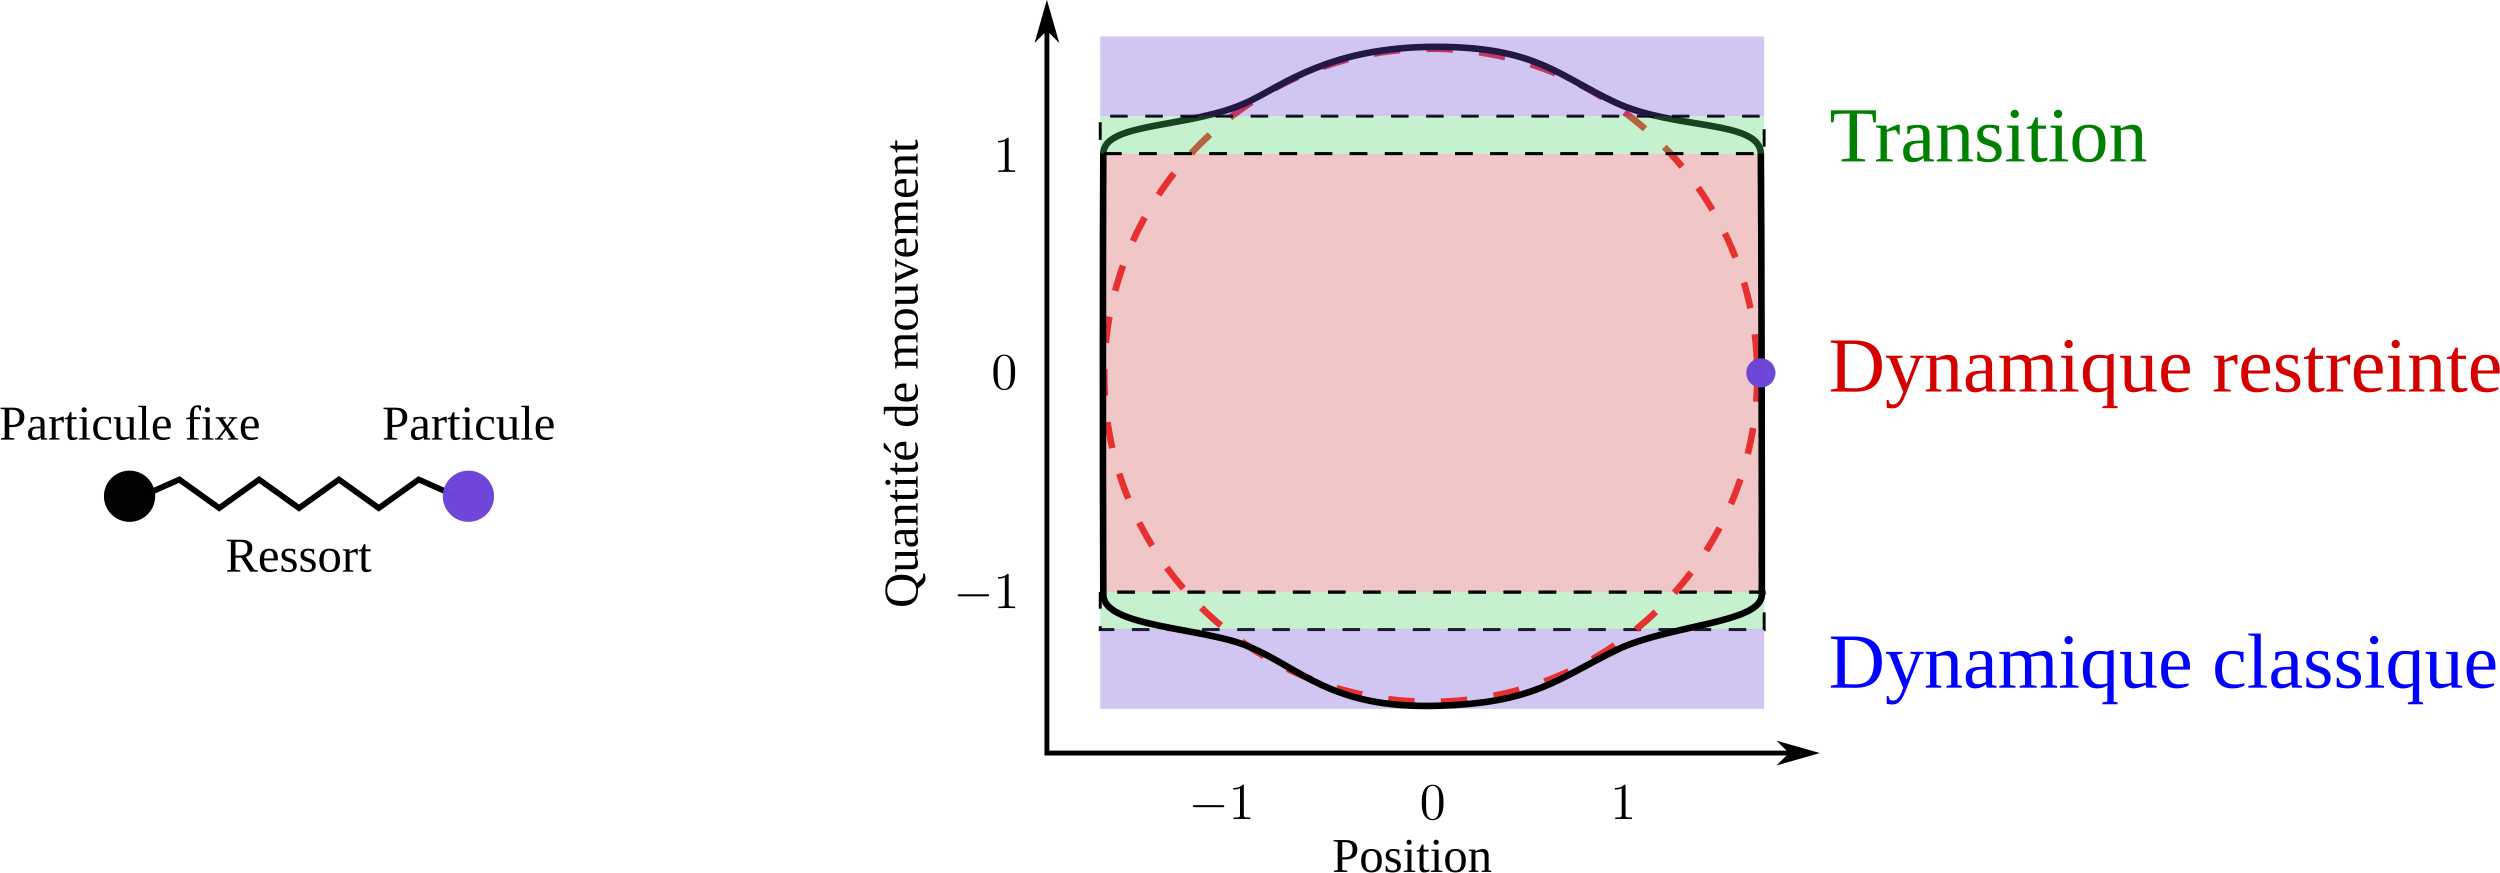
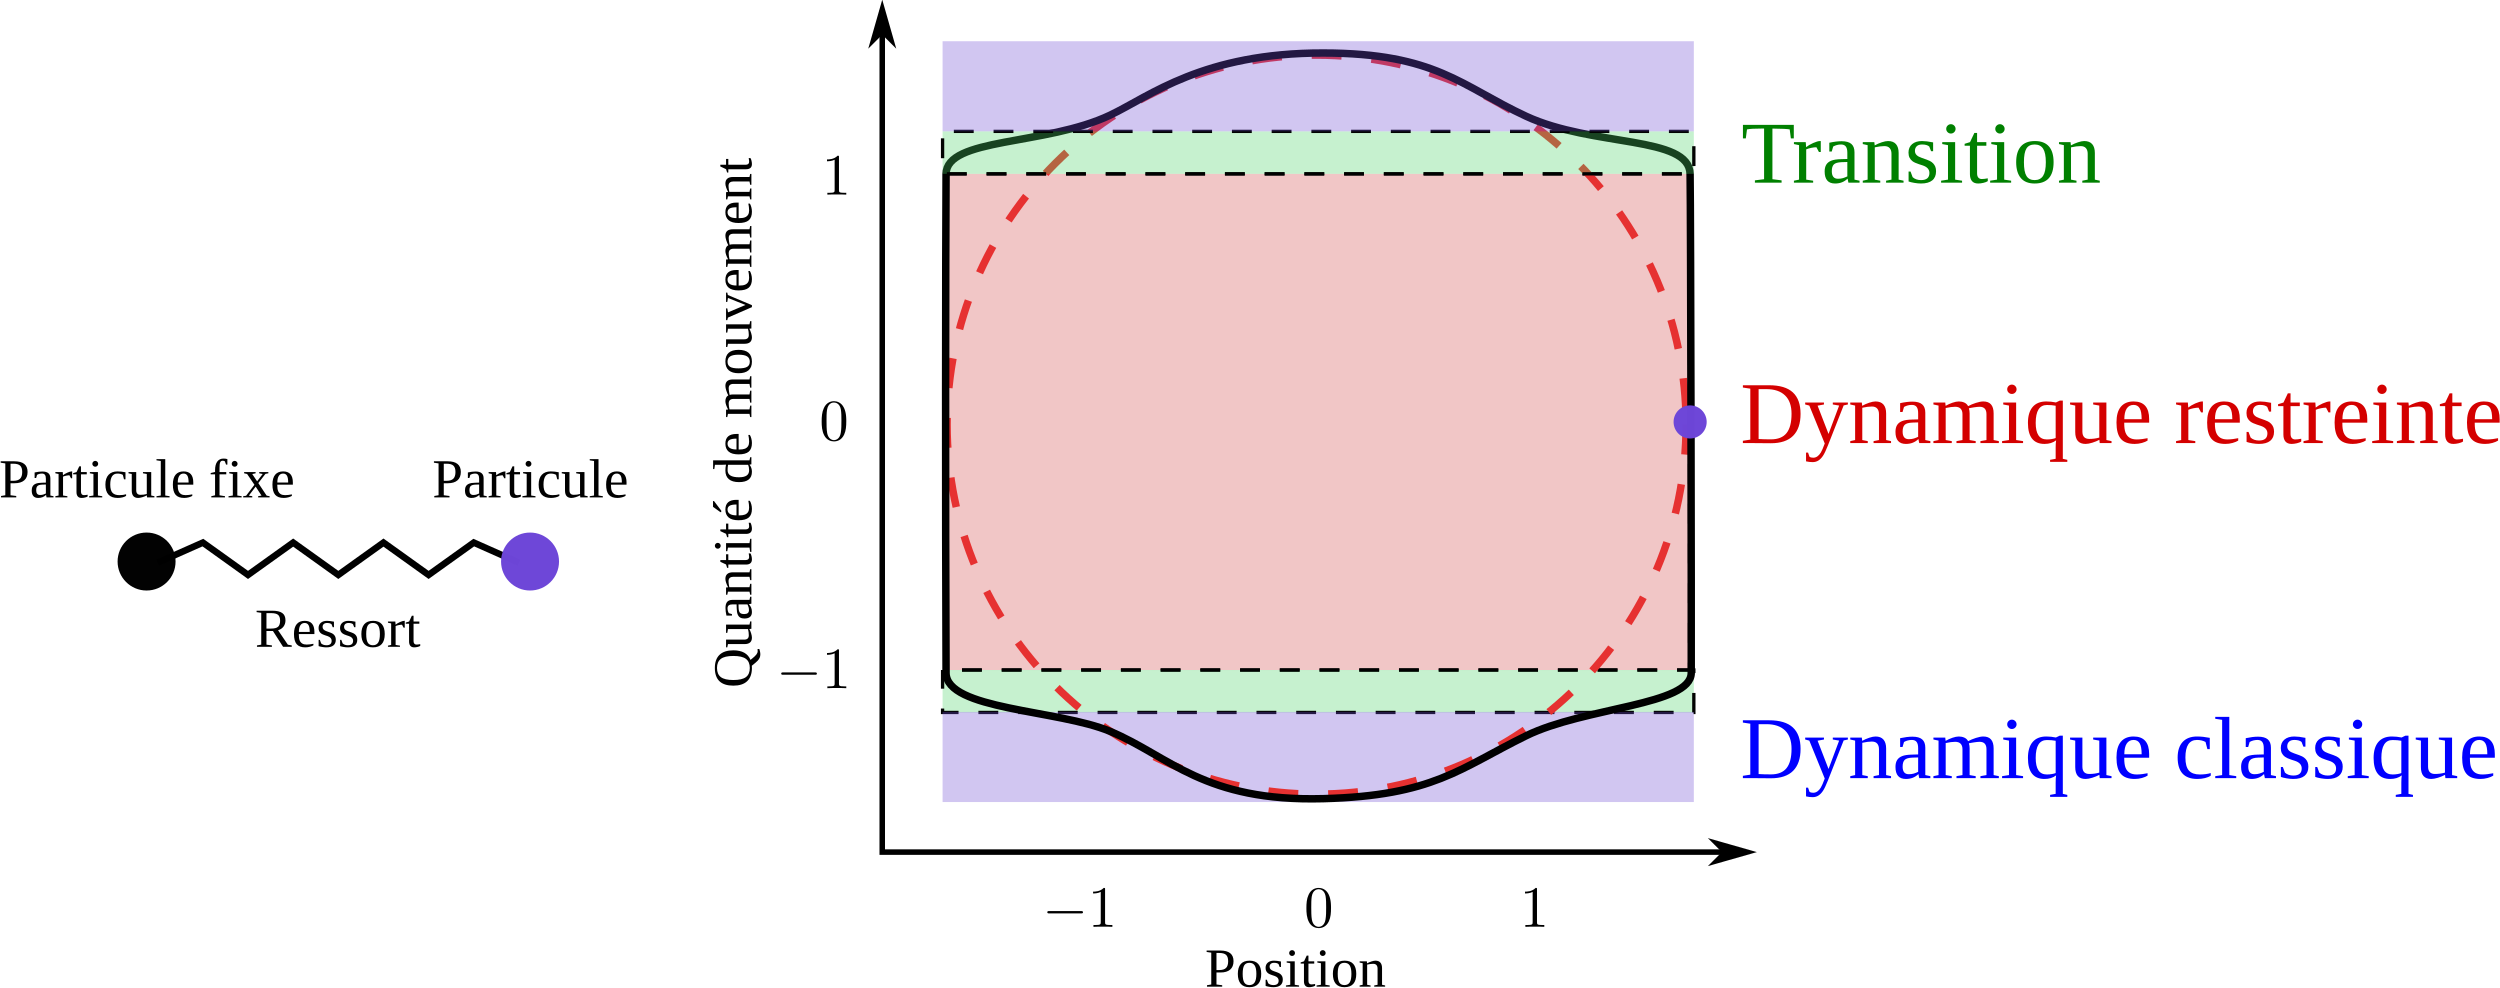
- <svg xmlns="http://www.w3.org/2000/svg" width="723.468mm" height="252.528mm" viewBox="0 0 2563.469 894.786" id="svg2" version="1.1">
+ <svg xmlns="http://www.w3.org/2000/svg" width="639.366mm" height="252.528mm" viewBox="0 0 2265.469 894.786" id="svg2" version="1.1">
  <defs id="defs4">
    <marker orient="auto" refY="0" refX="0" id="Arrow1Mstart" style="overflow:visible">
      <path id="path8773" d="M 0,0 5,-5 -12.5,0 5,5 0,0 Z" style="fill:#000000;fill-opacity:1;fill-rule:evenodd;stroke:#000000;stroke-width:1pt;stroke-opacity:1" transform="matrix(0.4,0,0,0.4,4,0)" />
    </marker>
    <marker orient="auto" refY="0" refX="0" id="Arrow1Mend" style="overflow:visible">
      <path id="path8776" d="M 0,0 5,-5 -12.5,0 5,5 0,0 Z" style="fill:#000000;fill-opacity:1;fill-rule:evenodd;stroke:#000000;stroke-width:1pt;stroke-opacity:1" transform="matrix(-0.4,0,0,-0.4,-4,0)" />
    </marker>
    <marker orient="auto" refY="0" refX="0" id="marker9046" style="overflow:visible">
      <path id="path9048" d="M 0,0 5,-5 -12.5,0 5,5 0,0 Z" style="fill:#000000;fill-opacity:1;fill-rule:evenodd;stroke:#000000;stroke-width:1pt;stroke-opacity:1" transform="matrix(-0.8,0,0,-0.8,-10,0)" />
    </marker>
    <marker orient="auto" refY="0" refX="0" id="Arrow1Lend" style="overflow:visible">
      <path id="path8770" d="M 0,0 5,-5 -12.5,0 5,5 0,0 Z" style="fill-rule:evenodd;stroke:#000000;stroke-width:1pt" transform="matrix(-0.8,0,0,-0.8,-10,0)" />
    </marker>
    <marker orient="auto" refY="0" refX="0" id="Arrow1Mstart-1" style="overflow:visible">
      <path id="path8773-0" d="M 0,0 5,-5 -12.5,0 5,5 0,0 Z" style="fill:#000000;fill-opacity:1;fill-rule:evenodd;stroke:#000000;stroke-width:1pt;stroke-opacity:1" transform="matrix(0.4,0,0,0.4,4,0)" />
    </marker>
    <marker orient="auto" refY="0" refX="0" id="Arrow1Mend-6" style="overflow:visible">
      <path id="path8776-3" d="M 0,0 5,-5 -12.5,0 5,5 0,0 Z" style="fill:#000000;fill-opacity:1;fill-rule:evenodd;stroke:#000000;stroke-width:1pt;stroke-opacity:1" transform="matrix(-0.4,0,0,-0.4,-4,0)" />
    </marker>
  </defs>
-   <g id="layer1" transform="translate(1015.698,-89.94488)">
-     <g id="g12349">
-       <g id="g12360">
-         <circle style="opacity:0.99;fill:#000000;fill-opacity:1;stroke:none;stroke-width:2;stroke-linecap:butt;stroke-linejoin:miter;stroke-miterlimit:4;stroke-dasharray:none;stroke-dashoffset:0;stroke-opacity:1" id="path8304-2" cx="-882.873" cy="598.804" r="26.264" />
-         <path style="fill:none;fill-rule:evenodd;stroke:#000000;stroke-width:6;stroke-linecap:butt;stroke-linejoin:miter;stroke-miterlimit:4;stroke-dasharray:none;stroke-opacity:1" d="m -872.772,599.814 40.911,-18.183 40.911,29.294 40.911,-29.294 40.911,29.294 40.911,-29.294 40.911,29.294 40.911,-29.294 40.911,18.183" id="path8327" />
-         <circle style="opacity:0.99;fill:#6d46d8;fill-opacity:1;stroke:none;stroke-width:2;stroke-linecap:butt;stroke-linejoin:miter;stroke-miterlimit:4;stroke-dasharray:none;stroke-dashoffset:0;stroke-opacity:1" id="path8304-7" cx="-535.381" cy="598.804" r="26.264" />
-         <text xml:space="preserve" style="font-style:normal;font-weight:normal;font-size:40px;line-height:125%;font-family:Sans;letter-spacing:0px;word-spacing:0px;fill:#000000;fill-opacity:1;stroke:none;stroke-width:1px;stroke-linecap:butt;stroke-linejoin:miter;stroke-opacity:1" x="-1016.528" y="540.696" id="text8329">
-           <tspan id="tspan8331" x="-1016.528" y="540.696" style="font-style:normal;font-variant:normal;font-weight:normal;font-stretch:normal;font-size:50px;font-family:'Times New Roman';-inkscape-font-specification:'Times New Roman, '">Particule fixe</tspan>
-         </text>
-         <text xml:space="preserve" style="font-style:normal;font-weight:normal;font-size:40px;line-height:125%;font-family:Sans;letter-spacing:0px;word-spacing:0px;fill:#000000;fill-opacity:1;stroke:none;stroke-width:1px;stroke-linecap:butt;stroke-linejoin:miter;stroke-opacity:1" x="-623.918" y="540.696" id="text8329-0">
-           <tspan id="tspan8331-9" x="-623.918" y="540.696" style="font-style:normal;font-variant:normal;font-weight:normal;font-stretch:normal;font-size:50px;font-family:'Times New Roman';-inkscape-font-specification:'Times New Roman, '">Particule</tspan>
-         </text>
-         <text xml:space="preserve" style="font-style:normal;font-weight:normal;font-size:40px;line-height:125%;font-family:Sans;letter-spacing:0px;word-spacing:0px;fill:#000000;fill-opacity:1;stroke:none;stroke-width:1px;stroke-linecap:butt;stroke-linejoin:miter;stroke-opacity:1" x="-784.603" y="676.097" id="text8329-0-3">
-           <tspan id="tspan8331-9-6" x="-784.603" y="676.097" style="font-style:normal;font-variant:normal;font-weight:normal;font-stretch:normal;font-size:50px;font-family:'Times New Roman';-inkscape-font-specification:'Times New Roman, '">Ressort</tspan>
-         </text>
-       </g>
-     </g>
-     <g id="g12306">
-       <rect y="247.459" x="116.345" height="449.691" width="673.003" id="rect8640" style="opacity:0.99;fill:#d34b4b;fill-opacity:0.322;stroke:#000000;stroke-width:3;stroke-linecap:butt;stroke-linejoin:miter;stroke-miterlimit:4;stroke-dasharray:18, 18;stroke-dashoffset:0;stroke-opacity:1" />
-       <rect y="697.087" x="112.456" height="38.474" width="680.782" id="rect8640-8-4" style="opacity:0.99;fill:#4bd368;fill-opacity:0.322;stroke:#000000;stroke-width:3;stroke-linecap:butt;stroke-linejoin:miter;stroke-miterlimit:4;stroke-dasharray:18, 18;stroke-dashoffset:18.42;stroke-opacity:1" />
-       <rect y="735.083" x="112.456" height="81.659" width="680.782" id="rect8640-8-5-0" style="opacity:0.99;fill:#6f4bd3;fill-opacity:0.322;stroke:none;stroke-width:3;stroke-linecap:butt;stroke-linejoin:miter;stroke-miterlimit:4;stroke-dasharray:18, 18;stroke-dashoffset:7.8;stroke-opacity:1" />
-       <circle r="334.867" style="opacity:0.99;fill:none;fill-opacity:1;stroke:#e62f2f;stroke-width:6.783;stroke-linecap:butt;stroke-linejoin:miter;stroke-miterlimit:4;stroke-dasharray:27.134, 27.134;stroke-dashoffset:0;stroke-opacity:1" id="path8079" cx="451.373" cy="474.74" />
-       <g transform="translate(0,62)" id="g10230">
-         <g transform="translate(141.8889,510.3442)" id="g8091">
-           <g style="font-style:normal;font-variant:normal;font-weight:normal;font-stretch:normal;letter-spacing:normal;word-spacing:normal;text-anchor:start;fill:none;fill-opacity:1;fill-rule:evenodd;stroke:#000000;stroke-linecap:butt;stroke-linejoin:miter;stroke-miterlimit:10.433;stroke-dasharray:none;stroke-dashoffset:0;stroke-opacity:1" word-spacing="normal" letter-spacing="normal" font-size-adjust="none" font-stretch="normal" font-weight="normal" font-variant="normal" font-style="normal" stroke-miterlimit="10.433" xml:space="preserve" transform="matrix(1.062992,0,0,-1.062992,-186.0236,789.2717)" id="content">
-             <path style="fill:#000000;stroke-width:0" id="path8094" d="m 478.44,422.14 0,0.74 -0.01,0.75 -0.02,0.75 -0.04,0.74 -0.04,0.75 -0.06,0.74 -0.08,0.74 -0.09,0.73 -0.12,0.73 -0.14,0.73 -0.16,0.72 -0.19,0.72 -0.21,0.72 -0.25,0.7 -0.28,0.7 -0.15,0.35 -0.16,0.34 c -2.28,4.8 -6.37,5.6 -8.47,5.6 -2.98,0 -6.62,-1.3 -8.67,-5.94 -1.59,-3.44 -1.84,-7.33 -1.84,-11.31 0,-3.74 0.2,-8.22 2.25,-12 2.14,-4.03 5.78,-5.03 8.22,-5.03 l 0,1.09 c -1.94,0 -4.89,1.25 -5.79,6.03 -0.54,2.98 -0.54,7.56 -0.54,10.52 0,3.18 0,6.46 0.4,9.15 0.94,5.94 4.68,6.38 5.93,6.38 1.64,0 4.93,-0.89 5.87,-5.83 0.5,-2.78 0.5,-6.58 0.5,-9.7 0,-3.75 0,-7.13 -0.55,-10.32 -0.75,-4.73 -3.59,-6.23 -5.82,-6.23 l 0,0 0,-1.09 c 2.68,0 6.46,1.04 8.67,5.78 1.59,3.43 1.84,7.31 1.84,11.25 z" />
-           </g>
-         </g>
-         <g transform="translate(337.3458,510.3442)" id="g8116">
-           <g style="font-style:normal;font-variant:normal;font-weight:normal;font-stretch:normal;letter-spacing:normal;word-spacing:normal;text-anchor:start;fill:none;fill-opacity:1;fill-rule:evenodd;stroke:#000000;stroke-linecap:butt;stroke-linejoin:miter;stroke-miterlimit:10.433;stroke-dasharray:none;stroke-dashoffset:0;stroke-opacity:1" id="g8118" transform="matrix(1.062992,0,0,-1.062992,-186.0236,789.2717)" xml:space="preserve" stroke-miterlimit="10.433" font-style="normal" font-variant="normal" font-weight="normal" font-stretch="normal" font-size-adjust="none" letter-spacing="normal" word-spacing="normal">
-             <path style="fill:#000000;stroke-width:0" d="m 470.16,438.09 0,0.05 0,0.06 0,0.05 0,0.05 0,0.05 0,0.05 0,0.04 0,0.05 0,0.04 0,0.04 -0.01,0.04 0,0.04 0,0.04 0,0.03 0,0.04 -0.01,0.03 -0.01,0.07 0,0.06 -0.02,0.05 -0.01,0.05 -0.02,0.05 -0.02,0.04 -0.02,0.04 -0.02,0.03 -0.03,0.03 -0.03,0.03 -0.04,0.03 -0.04,0.02 -0.04,0.02 -0.03,0.01 -0.02,0.01 -0.03,0 -0.02,0.01 -0.03,0.01 -0.03,0 -0.03,0.01 -0.03,0 -0.04,0.01 -0.03,0 -0.04,0 -0.03,0.01 -0.04,0 -0.04,0 -0.05,0 -0.04,0 -0.04,0 -0.05,0.01 -0.05,0 -0.05,0 -0.05,0 -0.05,0 c -3.09,-3.19 -7.47,-3.19 -9.06,-3.19 l 0,-1.55 c 1,0 3.93,0 6.51,1.3 l 0,-25.81 c 0,-1.8 -0.14,-2.39 -4.62,-2.39 l -1.6,0 0,-1.55 c 1.75,0.16 6.08,0.16 8.07,0.16 2,0 6.32,0 8.07,-0.16 l 0,1.55 -1.59,0 c -4.48,0 -4.64,0.54 -4.64,2.39 z" id="path8120" />
-           </g>
-         </g>
-         <g transform="translate(-95.24788,510.3442)" id="g8148-3">
-           <g style="font-style:normal;font-variant:normal;font-weight:normal;font-stretch:normal;letter-spacing:normal;word-spacing:normal;text-anchor:start;fill:none;fill-opacity:1;fill-rule:evenodd;stroke:#000000;stroke-linecap:butt;stroke-linejoin:miter;stroke-miterlimit:10.433;stroke-dasharray:none;stroke-dashoffset:0;stroke-opacity:1" word-spacing="normal" letter-spacing="normal" font-size-adjust="none" font-stretch="normal" font-weight="normal" font-variant="normal" font-style="normal" stroke-miterlimit="10.433" xml:space="preserve" transform="matrix(1.062992,0,0,-1.062992,-186.0236,789.2717)" id="g8150-6">
-             <path style="fill:#000000;stroke-width:0" id="path8152-7" d="m 488.35,417.65 0.16,0 0.16,0 0.15,0.01 0.08,0 0.08,0.01 0.07,0 0.08,0.01 0.07,0.01 0.07,0.01 0.07,0.02 0.07,0.02 0.07,0.02 0.06,0.02 0.06,0.02 0.06,0.03 0.05,0.03 0.06,0.04 0.05,0.03 0.04,0.05 0.04,0.04 0.04,0.05 0.02,0.03 0.02,0.03 0.01,0.03 0.02,0.03 0.01,0.03 0.02,0.03 0.01,0.04 0.01,0.03 0.01,0.04 0,0.04 0.01,0.04 0.01,0.04 0,0.04 0.01,0.04 0,0.05 0,0.04 c 0,1 -0.91,1 -1.75,1 l -26.96,0 c -0.84,0 -1.73,0 -1.73,-1 0,-1 0.89,-1 1.73,-1 z" />
-             <path style="fill:#000000;stroke-width:0" id="path8154-5" d="m 508.92,438.09 0,0.05 0,0.06 0,0.05 0,0.05 0,0.05 0,0.05 0,0.04 0,0.05 -0.01,0.04 0,0.04 0,0.04 0,0.04 0,0.04 0,0.03 -0.01,0.04 0,0.03 -0.01,0.07 -0.01,0.06 -0.01,0.05 -0.01,0.05 -0.02,0.05 -0.02,0.04 -0.02,0.04 -0.02,0.03 -0.03,0.03 -0.04,0.03 -0.03,0.03 -0.04,0.02 -0.04,0.02 -0.03,0.01 -0.02,0.01 -0.03,0 -0.03,0.01 -0.02,0.01 -0.03,0 -0.03,0.01 -0.04,0 -0.03,0.01 -0.03,0 -0.04,0 -0.04,0.01 -0.04,0 -0.04,0 -0.04,0 -0.04,0 -0.05,0 -0.04,0.01 -0.05,0 -0.05,0 -0.05,0 -0.05,0 c -3.1,-3.19 -7.47,-3.19 -9.07,-3.19 l 0,-1.55 c 1,0 3.94,0 6.52,1.3 l 0,-25.81 c 0,-1.8 -0.14,-2.39 -4.62,-2.39 l -1.6,0 0,-1.55 c 1.75,0.16 6.08,0.16 8.06,0.16 2,0 6.33,0 8.08,-0.16 l 0,1.55 -1.59,0 c -4.49,0 -4.64,0.54 -4.64,2.39 z" />
-           </g>
+   <g id="layer1" transform="translate(741.6981,-89.94488)">
+     <g id="g12909">
+       <g transform="translate(273.9999,0)" id="g12349">
+         <g id="g12360">
+           <circle r="26.264" cy="598.804" cx="-882.873" id="path8304-2" style="opacity:0.99;fill:#000000;fill-opacity:1;stroke:none;stroke-width:2;stroke-linecap:butt;stroke-linejoin:miter;stroke-miterlimit:4;stroke-dasharray:none;stroke-dashoffset:0;stroke-opacity:1" />
+           <path id="path8327" d="m -872.772,599.814 40.911,-18.183 40.911,29.294 40.911,-29.294 40.911,29.294 40.911,-29.294 40.911,29.294 40.911,-29.294 40.911,18.183" style="fill:none;fill-rule:evenodd;stroke:#000000;stroke-width:6;stroke-linecap:butt;stroke-linejoin:miter;stroke-miterlimit:4;stroke-dasharray:none;stroke-opacity:1" />
+           <circle r="26.264" cy="598.804" cx="-535.381" id="path8304-7" style="opacity:0.99;fill:#6d46d8;fill-opacity:1;stroke:none;stroke-width:2;stroke-linecap:butt;stroke-linejoin:miter;stroke-miterlimit:4;stroke-dasharray:none;stroke-dashoffset:0;stroke-opacity:1" />
+           <text id="text8329" y="540.696" x="-1016.528" style="font-style:normal;font-weight:normal;font-size:40px;line-height:125%;font-family:Sans;letter-spacing:0px;word-spacing:0px;fill:#000000;fill-opacity:1;stroke:none;stroke-width:1px;stroke-linecap:butt;stroke-linejoin:miter;stroke-opacity:1" xml:space="preserve">
+             <tspan style="font-style:normal;font-variant:normal;font-weight:normal;font-stretch:normal;font-size:50px;font-family:'Times New Roman';-inkscape-font-specification:'Times New Roman, '" y="540.696" x="-1016.528" id="tspan8331">Particule fixe</tspan>
+           </text>
+           <text id="text8329-0" y="540.696" x="-623.918" style="font-style:normal;font-weight:normal;font-size:40px;line-height:125%;font-family:Sans;letter-spacing:0px;word-spacing:0px;fill:#000000;fill-opacity:1;stroke:none;stroke-width:1px;stroke-linecap:butt;stroke-linejoin:miter;stroke-opacity:1" xml:space="preserve">
+             <tspan style="font-style:normal;font-variant:normal;font-weight:normal;font-stretch:normal;font-size:50px;font-family:'Times New Roman';-inkscape-font-specification:'Times New Roman, '" y="540.696" x="-623.918" id="tspan8331-9">Particule</tspan>
+           </text>
+           <text id="text8329-0-3" y="676.097" x="-784.603" style="font-style:normal;font-weight:normal;font-size:40px;line-height:125%;font-family:Sans;letter-spacing:0px;word-spacing:0px;fill:#000000;fill-opacity:1;stroke:none;stroke-width:1px;stroke-linecap:butt;stroke-linejoin:miter;stroke-opacity:1" xml:space="preserve">
+             <tspan style="font-style:normal;font-variant:normal;font-weight:normal;font-stretch:normal;font-size:50px;font-family:'Times New Roman';-inkscape-font-specification:'Times New Roman, '" y="676.097" x="-784.603" id="tspan8331-9-6">Ressort</tspan>
+           </text>
        </g>
      </g>
-       <g transform="translate(-46,-2.844768)" id="g10242">
-         <g transform="translate(-290.3881,358.9353)" id="g8148">
-           <g style="font-style:normal;font-variant:normal;font-weight:normal;font-stretch:normal;letter-spacing:normal;word-spacing:normal;text-anchor:start;fill:none;fill-opacity:1;fill-rule:evenodd;stroke:#000000;stroke-linecap:butt;stroke-linejoin:miter;stroke-miterlimit:10.433;stroke-dasharray:none;stroke-dashoffset:0;stroke-opacity:1" word-spacing="normal" letter-spacing="normal" font-size-adjust="none" font-stretch="normal" font-weight="normal" font-variant="normal" font-style="normal" stroke-miterlimit="10.433" xml:space="preserve" transform="matrix(1.062992,0,0,-1.062992,-186.0236,789.2717)" id="g8150">
-             <path style="fill:#000000;stroke-width:0" id="path8152" d="m 488.35,417.65 0.16,0 0.16,0 0.15,0.01 0.08,0 0.08,0.01 0.07,0 0.08,0.01 0.07,0.01 0.07,0.01 0.07,0.02 0.07,0.02 0.07,0.02 0.06,0.02 0.06,0.02 0.06,0.03 0.05,0.03 0.06,0.04 0.05,0.03 0.04,0.05 0.04,0.04 0.04,0.05 0.02,0.03 0.02,0.03 0.01,0.03 0.02,0.03 0.01,0.03 0.02,0.03 0.01,0.04 0.01,0.03 0.01,0.04 0,0.04 0.01,0.04 0.01,0.04 0,0.04 0.01,0.04 0,0.05 0,0.04 c 0,1 -0.91,1 -1.75,1 l -26.96,0 c -0.84,0 -1.73,0 -1.73,-1 0,-1 0.89,-1 1.73,-1 z" />
-             <path style="fill:#000000;stroke-width:0" id="path8154" d="m 508.92,438.09 0,0.05 0,0.06 0,0.05 0,0.05 0,0.05 0,0.05 0,0.04 0,0.05 -0.01,0.04 0,0.04 0,0.04 0,0.04 0,0.04 0,0.03 -0.01,0.04 0,0.03 -0.01,0.07 -0.01,0.06 -0.01,0.05 -0.01,0.05 -0.02,0.05 -0.02,0.04 -0.02,0.04 -0.02,0.03 -0.03,0.03 -0.04,0.03 -0.03,0.03 -0.04,0.02 -0.04,0.02 -0.03,0.01 -0.02,0.01 -0.03,0 -0.03,0.01 -0.02,0.01 -0.03,0 -0.03,0.01 -0.04,0 -0.03,0.01 -0.03,0 -0.04,0 -0.04,0.01 -0.04,0 -0.04,0 -0.04,0 -0.04,0 -0.05,0 -0.04,0.01 -0.05,0 -0.05,0 -0.05,0 -0.05,0 c -3.1,-3.19 -7.47,-3.19 -9.07,-3.19 l 0,-1.55 c 1,0 3.94,0 6.52,1.3 l 0,-25.81 c 0,-1.8 -0.14,-2.39 -4.62,-2.39 l -1.6,0 0,-1.55 c 1.75,0.16 6.08,0.16 8.06,0.16 2,0 6.33,0 8.08,-0.16 l 0,1.55 -1.59,0 c -4.49,0 -4.64,0.54 -4.64,2.39 z" />
+       <g id="g12865">
+         <text xml:space="preserve" style="font-style:normal;font-weight:normal;font-size:40px;line-height:125%;font-family:Sans;letter-spacing:0px;word-spacing:0px;fill:#0000ff;fill-opacity:1;stroke:none;stroke-width:1px;stroke-linecap:butt;stroke-linejoin:miter;stroke-opacity:1" x="835.373" y="795.053" id="text8581">
+           <tspan id="tspan8583" x="835.373" y="795.053" style="font-style:normal;font-variant:normal;font-weight:normal;font-stretch:normal;font-size:80px;font-family:'Times New Roman';-inkscape-font-specification:'Times New Roman, ';fill:#0000ff">Dynamique classique</tspan>
+         </text>
+         <text xml:space="preserve" style="font-style:normal;font-weight:normal;font-size:40px;line-height:125%;font-family:Sans;letter-spacing:0px;word-spacing:0px;fill:#d40000;fill-opacity:1;stroke:none;stroke-width:1px;stroke-linecap:butt;stroke-linejoin:miter;stroke-opacity:1" x="835.373" y="491.445" id="text8581-3">
+           <tspan id="tspan8583-1" x="835.373" y="491.445" style="font-style:normal;font-variant:normal;font-weight:normal;font-stretch:normal;font-size:80px;font-family:'Times New Roman';-inkscape-font-specification:'Times New Roman, ';fill:#d40000;fill-opacity:1">Dynamique restreinte</tspan>
+         </text>
+         <text xml:space="preserve" style="font-style:normal;font-weight:normal;font-size:40px;line-height:125%;font-family:Sans;letter-spacing:0px;word-spacing:0px;fill:#008000;fill-opacity:1;stroke:none;stroke-width:1px;stroke-linecap:butt;stroke-linejoin:miter;stroke-opacity:1" x="836.274" y="255.461" id="text8581-3-9">
+           <tspan id="tspan8583-1-4" x="836.274" y="255.461" style="font-style:normal;font-variant:normal;font-weight:normal;font-stretch:normal;font-size:80px;font-family:'Times New Roman';-inkscape-font-specification:'Times New Roman, ';fill:#008000">Transition</tspan>
+         </text>
+         <g id="g12828">
+           <rect y="247.459" x="116.345" height="449.691" width="673.003" id="rect8640" style="opacity:0.99;fill:#d34b4b;fill-opacity:0.322;stroke:#000000;stroke-width:3;stroke-linecap:butt;stroke-linejoin:miter;stroke-miterlimit:4;stroke-dasharray:18, 18;stroke-dashoffset:0;stroke-opacity:1" />
+           <rect y="697.087" x="112.456" height="38.474" width="680.782" id="rect8640-8-4" style="opacity:0.99;fill:#4bd368;fill-opacity:0.322;stroke:#000000;stroke-width:3;stroke-linecap:butt;stroke-linejoin:miter;stroke-miterlimit:4;stroke-dasharray:18, 18;stroke-dashoffset:18.42;stroke-opacity:1" />
+           <rect y="735.083" x="112.456" height="81.659" width="680.782" id="rect8640-8-5-0" style="opacity:0.99;fill:#6f4bd3;fill-opacity:0.322;stroke:none;stroke-width:3;stroke-linecap:butt;stroke-linejoin:miter;stroke-miterlimit:4;stroke-dasharray:18, 18;stroke-dashoffset:7.8;stroke-opacity:1" />
+           <circle r="334.867" style="opacity:0.99;fill:none;fill-opacity:1;stroke:#e62f2f;stroke-width:6.783;stroke-linecap:butt;stroke-linejoin:miter;stroke-miterlimit:4;stroke-dasharray:27.134, 27.134;stroke-dashoffset:0;stroke-opacity:1" id="path8079" cx="451.373" cy="474.74" />
+           <g transform="translate(0,62)" id="g10230">
+             <g transform="translate(141.8889,510.3442)" id="g8091">
+               <g style="font-style:normal;font-variant:normal;font-weight:normal;font-stretch:normal;letter-spacing:normal;word-spacing:normal;text-anchor:start;fill:none;fill-opacity:1;fill-rule:evenodd;stroke:#000000;stroke-linecap:butt;stroke-linejoin:miter;stroke-miterlimit:10.433;stroke-dasharray:none;stroke-dashoffset:0;stroke-opacity:1" word-spacing="normal" letter-spacing="normal" font-size-adjust="none" font-stretch="normal" font-weight="normal" font-variant="normal" font-style="normal" stroke-miterlimit="10.433" xml:space="preserve" transform="matrix(1.062992,0,0,-1.062992,-186.0236,789.2717)" id="content">
+                 <path style="fill:#000000;stroke-width:0" id="path8094" d="m 478.44,422.14 0,0.74 -0.01,0.75 -0.02,0.75 -0.04,0.74 -0.04,0.75 -0.06,0.74 -0.08,0.74 -0.09,0.73 -0.12,0.73 -0.14,0.73 -0.16,0.72 -0.19,0.72 -0.21,0.72 -0.25,0.7 -0.28,0.7 -0.15,0.35 -0.16,0.34 c -2.28,4.8 -6.37,5.6 -8.47,5.6 -2.98,0 -6.62,-1.3 -8.67,-5.94 -1.59,-3.44 -1.84,-7.33 -1.84,-11.31 0,-3.74 0.2,-8.22 2.25,-12 2.14,-4.03 5.78,-5.03 8.22,-5.03 l 0,1.09 c -1.94,0 -4.89,1.25 -5.79,6.03 -0.54,2.98 -0.54,7.56 -0.54,10.52 0,3.18 0,6.46 0.4,9.15 0.94,5.94 4.68,6.38 5.93,6.38 1.64,0 4.93,-0.89 5.87,-5.83 0.5,-2.78 0.5,-6.58 0.5,-9.7 0,-3.75 0,-7.13 -0.55,-10.32 -0.75,-4.73 -3.59,-6.23 -5.82,-6.23 l 0,0 0,-1.09 c 2.68,0 6.46,1.04 8.67,5.78 1.59,3.43 1.84,7.31 1.84,11.25 z" />
+               </g>
+             </g>
+             <g transform="translate(337.3458,510.3442)" id="g8116">
+               <g style="font-style:normal;font-variant:normal;font-weight:normal;font-stretch:normal;letter-spacing:normal;word-spacing:normal;text-anchor:start;fill:none;fill-opacity:1;fill-rule:evenodd;stroke:#000000;stroke-linecap:butt;stroke-linejoin:miter;stroke-miterlimit:10.433;stroke-dasharray:none;stroke-dashoffset:0;stroke-opacity:1" id="g8118" transform="matrix(1.062992,0,0,-1.062992,-186.0236,789.2717)" xml:space="preserve" stroke-miterlimit="10.433" font-style="normal" font-variant="normal" font-weight="normal" font-stretch="normal" font-size-adjust="none" letter-spacing="normal" word-spacing="normal">
+                 <path style="fill:#000000;stroke-width:0" d="m 470.16,438.09 0,0.05 0,0.06 0,0.05 0,0.05 0,0.05 0,0.05 0,0.04 0,0.05 0,0.04 0,0.04 -0.01,0.04 0,0.04 0,0.04 0,0.03 0,0.04 -0.01,0.03 -0.01,0.07 0,0.06 -0.02,0.05 -0.01,0.05 -0.02,0.05 -0.02,0.04 -0.02,0.04 -0.02,0.03 -0.03,0.03 -0.03,0.03 -0.04,0.03 -0.04,0.02 -0.04,0.02 -0.03,0.01 -0.02,0.01 -0.03,0 -0.02,0.01 -0.03,0.01 -0.03,0 -0.03,0.01 -0.03,0 -0.04,0.01 -0.03,0 -0.04,0 -0.03,0.01 -0.04,0 -0.04,0 -0.05,0 -0.04,0 -0.04,0 -0.05,0.01 -0.05,0 -0.05,0 -0.05,0 -0.05,0 c -3.09,-3.19 -7.47,-3.19 -9.06,-3.19 l 0,-1.55 c 1,0 3.93,0 6.51,1.3 l 0,-25.81 c 0,-1.8 -0.14,-2.39 -4.62,-2.39 l -1.6,0 0,-1.55 c 1.75,0.16 6.08,0.16 8.07,0.16 2,0 6.32,0 8.07,-0.16 l 0,1.55 -1.59,0 c -4.48,0 -4.64,0.54 -4.64,2.39 z" id="path8120" />
+               </g>
+             </g>
+             <g transform="translate(-95.24788,510.3442)" id="g8148-3">
+               <g style="font-style:normal;font-variant:normal;font-weight:normal;font-stretch:normal;letter-spacing:normal;word-spacing:normal;text-anchor:start;fill:none;fill-opacity:1;fill-rule:evenodd;stroke:#000000;stroke-linecap:butt;stroke-linejoin:miter;stroke-miterlimit:10.433;stroke-dasharray:none;stroke-dashoffset:0;stroke-opacity:1" word-spacing="normal" letter-spacing="normal" font-size-adjust="none" font-stretch="normal" font-weight="normal" font-variant="normal" font-style="normal" stroke-miterlimit="10.433" xml:space="preserve" transform="matrix(1.062992,0,0,-1.062992,-186.0236,789.2717)" id="g8150-6">
+                 <path style="fill:#000000;stroke-width:0" id="path8152-7" d="m 488.35,417.65 0.16,0 0.16,0 0.15,0.01 0.08,0 0.08,0.01 0.07,0 0.08,0.01 0.07,0.01 0.07,0.01 0.07,0.02 0.07,0.02 0.07,0.02 0.06,0.02 0.06,0.02 0.06,0.03 0.05,0.03 0.06,0.04 0.05,0.03 0.04,0.05 0.04,0.04 0.04,0.05 0.02,0.03 0.02,0.03 0.01,0.03 0.02,0.03 0.01,0.03 0.02,0.03 0.01,0.04 0.01,0.03 0.01,0.04 0,0.04 0.01,0.04 0.01,0.04 0,0.04 0.01,0.04 0,0.05 0,0.04 c 0,1 -0.91,1 -1.75,1 l -26.96,0 c -0.84,0 -1.73,0 -1.73,-1 0,-1 0.89,-1 1.73,-1 z" />
+                 <path style="fill:#000000;stroke-width:0" id="path8154-5" d="m 508.92,438.09 0,0.05 0,0.06 0,0.05 0,0.05 0,0.05 0,0.05 0,0.04 0,0.05 -0.01,0.04 0,0.04 0,0.04 0,0.04 0,0.04 0,0.03 -0.01,0.04 0,0.03 -0.01,0.07 -0.01,0.06 -0.01,0.05 -0.01,0.05 -0.02,0.05 -0.02,0.04 -0.02,0.04 -0.02,0.03 -0.03,0.03 -0.04,0.03 -0.03,0.03 -0.04,0.02 -0.04,0.02 -0.03,0.01 -0.02,0.01 -0.03,0 -0.03,0.01 -0.02,0.01 -0.03,0 -0.03,0.01 -0.04,0 -0.03,0.01 -0.03,0 -0.04,0 -0.04,0.01 -0.04,0 -0.04,0 -0.04,0 -0.04,0 -0.05,0 -0.04,0.01 -0.05,0 -0.05,0 -0.05,0 -0.05,0 c -3.1,-3.19 -7.47,-3.19 -9.07,-3.19 l 0,-1.55 c 1,0 3.94,0 6.52,1.3 l 0,-25.81 c 0,-1.8 -0.14,-2.39 -4.62,-2.39 l -1.6,0 0,-1.55 c 1.75,0.16 6.08,0.16 8.06,0.16 2,0 6.33,0 8.08,-0.16 l 0,1.55 -1.59,0 c -4.49,0 -4.64,0.54 -4.64,2.39 z" />
+               </g>
+             </g>
          </g>
-         </g>
-         <g transform="translate(-251.3657,134.1467)" id="g8091-3">
-           <g style="font-style:normal;font-variant:normal;font-weight:normal;font-stretch:normal;letter-spacing:normal;word-spacing:normal;text-anchor:start;fill:none;fill-opacity:1;fill-rule:evenodd;stroke:#000000;stroke-linecap:butt;stroke-linejoin:miter;stroke-miterlimit:10.433;stroke-dasharray:none;stroke-dashoffset:0;stroke-opacity:1" word-spacing="normal" letter-spacing="normal" font-size-adjust="none" font-stretch="normal" font-weight="normal" font-variant="normal" font-style="normal" stroke-miterlimit="10.433" xml:space="preserve" transform="matrix(1.062992,0,0,-1.062992,-186.0236,789.2717)" id="content-5">
-             <path style="fill:#000000;stroke-width:0" id="path8094-6" d="m 478.44,422.14 0,0.74 -0.01,0.75 -0.02,0.75 -0.04,0.74 -0.04,0.75 -0.06,0.74 -0.08,0.74 -0.09,0.73 -0.12,0.73 -0.14,0.73 -0.16,0.72 -0.19,0.72 -0.21,0.72 -0.25,0.7 -0.28,0.7 -0.15,0.35 -0.16,0.34 c -2.28,4.8 -6.37,5.6 -8.47,5.6 -2.98,0 -6.62,-1.3 -8.67,-5.94 -1.59,-3.44 -1.84,-7.33 -1.84,-11.31 0,-3.74 0.2,-8.22 2.25,-12 2.14,-4.03 5.78,-5.03 8.22,-5.03 l 0,1.09 c -1.94,0 -4.89,1.25 -5.79,6.03 -0.54,2.98 -0.54,7.56 -0.54,10.52 0,3.18 0,6.46 0.4,9.15 0.94,5.94 4.68,6.38 5.93,6.38 1.64,0 4.93,-0.89 5.87,-5.83 0.5,-2.78 0.5,-6.58 0.5,-9.7 0,-3.75 0,-7.13 -0.55,-10.32 -0.75,-4.73 -3.59,-6.23 -5.82,-6.23 l 0,0 0,-1.09 c 2.68,0 6.46,1.04 8.67,5.78 1.59,3.43 1.84,7.31 1.84,11.25 z" />
+           <g transform="translate(-46,-2.844768)" id="g10242">
+             <g transform="translate(-290.3881,358.9353)" id="g8148">
+               <g style="font-style:normal;font-variant:normal;font-weight:normal;font-stretch:normal;letter-spacing:normal;word-spacing:normal;text-anchor:start;fill:none;fill-opacity:1;fill-rule:evenodd;stroke:#000000;stroke-linecap:butt;stroke-linejoin:miter;stroke-miterlimit:10.433;stroke-dasharray:none;stroke-dashoffset:0;stroke-opacity:1" word-spacing="normal" letter-spacing="normal" font-size-adjust="none" font-stretch="normal" font-weight="normal" font-variant="normal" font-style="normal" stroke-miterlimit="10.433" xml:space="preserve" transform="matrix(1.062992,0,0,-1.062992,-186.0236,789.2717)" id="g8150">
+                 <path style="fill:#000000;stroke-width:0" id="path8152" d="m 488.35,417.65 0.16,0 0.16,0 0.15,0.01 0.08,0 0.08,0.01 0.07,0 0.08,0.01 0.07,0.01 0.07,0.01 0.07,0.02 0.07,0.02 0.07,0.02 0.06,0.02 0.06,0.02 0.06,0.03 0.05,0.03 0.06,0.04 0.05,0.03 0.04,0.05 0.04,0.04 0.04,0.05 0.02,0.03 0.02,0.03 0.01,0.03 0.02,0.03 0.01,0.03 0.02,0.03 0.01,0.04 0.01,0.03 0.01,0.04 0,0.04 0.01,0.04 0.01,0.04 0,0.04 0.01,0.04 0,0.05 0,0.04 c 0,1 -0.91,1 -1.75,1 l -26.96,0 c -0.84,0 -1.73,0 -1.73,-1 0,-1 0.89,-1 1.73,-1 z" />
+                 <path style="fill:#000000;stroke-width:0" id="path8154" d="m 508.92,438.09 0,0.05 0,0.06 0,0.05 0,0.05 0,0.05 0,0.05 0,0.04 0,0.05 -0.01,0.04 0,0.04 0,0.04 0,0.04 0,0.04 0,0.03 -0.01,0.04 0,0.03 -0.01,0.07 -0.01,0.06 -0.01,0.05 -0.01,0.05 -0.02,0.05 -0.02,0.04 -0.02,0.04 -0.02,0.03 -0.03,0.03 -0.04,0.03 -0.03,0.03 -0.04,0.02 -0.04,0.02 -0.03,0.01 -0.02,0.01 -0.03,0 -0.03,0.01 -0.02,0.01 -0.03,0 -0.03,0.01 -0.04,0 -0.03,0.01 -0.03,0 -0.04,0 -0.04,0.01 -0.04,0 -0.04,0 -0.04,0 -0.04,0 -0.05,0 -0.04,0.01 -0.05,0 -0.05,0 -0.05,0 -0.05,0 c -3.1,-3.19 -7.47,-3.19 -9.07,-3.19 l 0,-1.55 c 1,0 3.94,0 6.52,1.3 l 0,-25.81 c 0,-1.8 -0.14,-2.39 -4.62,-2.39 l -1.6,0 0,-1.55 c 1.75,0.16 6.08,0.16 8.06,0.16 2,0 6.33,0 8.08,-0.16 l 0,1.55 -1.59,0 c -4.49,0 -4.64,0.54 -4.64,2.39 z" />
+               </g>
+             </g>
+             <g transform="translate(-251.3657,134.1467)" id="g8091-3">
+               <g style="font-style:normal;font-variant:normal;font-weight:normal;font-stretch:normal;letter-spacing:normal;word-spacing:normal;text-anchor:start;fill:none;fill-opacity:1;fill-rule:evenodd;stroke:#000000;stroke-linecap:butt;stroke-linejoin:miter;stroke-miterlimit:10.433;stroke-dasharray:none;stroke-dashoffset:0;stroke-opacity:1" word-spacing="normal" letter-spacing="normal" font-size-adjust="none" font-stretch="normal" font-weight="normal" font-variant="normal" font-style="normal" stroke-miterlimit="10.433" xml:space="preserve" transform="matrix(1.062992,0,0,-1.062992,-186.0236,789.2717)" id="content-5">
+                 <path style="fill:#000000;stroke-width:0" id="path8094-6" d="m 478.44,422.14 0,0.74 -0.01,0.75 -0.02,0.75 -0.04,0.74 -0.04,0.75 -0.06,0.74 -0.08,0.74 -0.09,0.73 -0.12,0.73 -0.14,0.73 -0.16,0.72 -0.19,0.72 -0.21,0.72 -0.25,0.7 -0.28,0.7 -0.15,0.35 -0.16,0.34 c -2.28,4.8 -6.37,5.6 -8.47,5.6 -2.98,0 -6.62,-1.3 -8.67,-5.94 -1.59,-3.44 -1.84,-7.33 -1.84,-11.31 0,-3.74 0.2,-8.22 2.25,-12 2.14,-4.03 5.78,-5.03 8.22,-5.03 l 0,1.09 c -1.94,0 -4.89,1.25 -5.79,6.03 -0.54,2.98 -0.54,7.56 -0.54,10.52 0,3.18 0,6.46 0.4,9.15 0.94,5.94 4.68,6.38 5.93,6.38 1.64,0 4.93,-0.89 5.87,-5.83 0.5,-2.78 0.5,-6.58 0.5,-9.7 0,-3.75 0,-7.13 -0.55,-10.32 -0.75,-4.73 -3.59,-6.23 -5.82,-6.23 l 0,0 0,-1.09 c 2.68,0 6.46,1.04 8.67,5.78 1.59,3.43 1.84,7.31 1.84,11.25 z" />
+               </g>
+             </g>
+             <g transform="translate(-249.1866,-88.32451)" id="g8116-2">
+               <g style="font-style:normal;font-variant:normal;font-weight:normal;font-stretch:normal;letter-spacing:normal;word-spacing:normal;text-anchor:start;fill:none;fill-opacity:1;fill-rule:evenodd;stroke:#000000;stroke-linecap:butt;stroke-linejoin:miter;stroke-miterlimit:10.433;stroke-dasharray:none;stroke-dashoffset:0;stroke-opacity:1" id="g8118-9" transform="matrix(1.062992,0,0,-1.062992,-186.0236,789.2717)" xml:space="preserve" stroke-miterlimit="10.433" font-style="normal" font-variant="normal" font-weight="normal" font-stretch="normal" font-size-adjust="none" letter-spacing="normal" word-spacing="normal">
+                 <path style="fill:#000000;stroke-width:0" d="m 470.16,438.09 0,0.05 0,0.06 0,0.05 0,0.05 0,0.05 0,0.05 0,0.04 0,0.05 0,0.04 0,0.04 -0.01,0.04 0,0.04 0,0.04 0,0.03 0,0.04 -0.01,0.03 -0.01,0.07 0,0.06 -0.02,0.05 -0.01,0.05 -0.02,0.05 -0.02,0.04 -0.02,0.04 -0.02,0.03 -0.03,0.03 -0.03,0.03 -0.04,0.03 -0.04,0.02 -0.04,0.02 -0.03,0.01 -0.02,0.01 -0.03,0 -0.02,0.01 -0.03,0.01 -0.03,0 -0.03,0.01 -0.03,0 -0.04,0.01 -0.03,0 -0.04,0 -0.03,0.01 -0.04,0 -0.04,0 -0.05,0 -0.04,0 -0.04,0 -0.05,0.01 -0.05,0 -0.05,0 -0.05,0 -0.05,0 c -3.09,-3.19 -7.47,-3.19 -9.06,-3.19 l 0,-1.55 c 1,0 3.93,0 6.51,1.3 l 0,-25.81 c 0,-1.8 -0.14,-2.39 -4.62,-2.39 l -1.6,0 0,-1.55 c 1.75,0.16 6.08,0.16 8.07,0.16 2,0 6.32,0 8.07,-0.16 l 0,1.55 -1.59,0 c -4.48,0 -4.64,0.54 -4.64,2.39 z" id="path8120-1" />
+               </g>
+             </g>
          </g>
-         </g>
-         <g transform="translate(-249.1866,-88.32451)" id="g8116-2">
-           <g style="font-style:normal;font-variant:normal;font-weight:normal;font-stretch:normal;letter-spacing:normal;word-spacing:normal;text-anchor:start;fill:none;fill-opacity:1;fill-rule:evenodd;stroke:#000000;stroke-linecap:butt;stroke-linejoin:miter;stroke-miterlimit:10.433;stroke-dasharray:none;stroke-dashoffset:0;stroke-opacity:1" id="g8118-9" transform="matrix(1.062992,0,0,-1.062992,-186.0236,789.2717)" xml:space="preserve" stroke-miterlimit="10.433" font-style="normal" font-variant="normal" font-weight="normal" font-stretch="normal" font-size-adjust="none" letter-spacing="normal" word-spacing="normal">
-             <path style="fill:#000000;stroke-width:0" d="m 470.16,438.09 0,0.05 0,0.06 0,0.05 0,0.05 0,0.05 0,0.05 0,0.04 0,0.05 0,0.04 0,0.04 -0.01,0.04 0,0.04 0,0.04 0,0.03 0,0.04 -0.01,0.03 -0.01,0.07 0,0.06 -0.02,0.05 -0.01,0.05 -0.02,0.05 -0.02,0.04 -0.02,0.04 -0.02,0.03 -0.03,0.03 -0.03,0.03 -0.04,0.03 -0.04,0.02 -0.04,0.02 -0.03,0.01 -0.02,0.01 -0.03,0 -0.02,0.01 -0.03,0.01 -0.03,0 -0.03,0.01 -0.03,0 -0.04,0.01 -0.03,0 -0.04,0 -0.03,0.01 -0.04,0 -0.04,0 -0.05,0 -0.04,0 -0.04,0 -0.05,0.01 -0.05,0 -0.05,0 -0.05,0 -0.05,0 c -3.09,-3.19 -7.47,-3.19 -9.06,-3.19 l 0,-1.55 c 1,0 3.93,0 6.51,1.3 l 0,-25.81 c 0,-1.8 -0.14,-2.39 -4.62,-2.39 l -1.6,0 0,-1.55 c 1.75,0.16 6.08,0.16 8.07,0.16 2,0 6.32,0 8.07,-0.16 l 0,1.55 -1.59,0 c -4.48,0 -4.64,0.54 -4.64,2.39 z" id="path8120-1" />
-           </g>
+           <text transform="matrix(0,-1,1,0,0,0)" id="text8430" y="-60.798" x="-713.32" style="font-style:normal;font-weight:normal;font-size:40px;line-height:125%;font-family:Sans;letter-spacing:0px;word-spacing:0px;fill:#000000;fill-opacity:1;stroke:none;stroke-width:1px;stroke-linecap:butt;stroke-linejoin:miter;stroke-opacity:1" xml:space="preserve">
+             <tspan style="font-style:normal;font-variant:normal;font-weight:normal;font-stretch:normal;font-size:50px;font-family:'Times New Roman';-inkscape-font-specification:'Times New Roman, '" y="-60.798" x="-713.32" id="tspan8432">Quantité de mouvement</tspan>
+           </text>
+           <text id="text8430-0" y="984.047" x="350.293" style="font-style:normal;font-weight:normal;font-size:50px;line-height:125%;font-family:Sans;letter-spacing:0px;word-spacing:0px;fill:#000000;fill-opacity:1;stroke:none;stroke-width:1px;stroke-linecap:butt;stroke-linejoin:miter;stroke-opacity:1" xml:space="preserve">
+             <tspan style="font-style:normal;font-variant:normal;font-weight:normal;font-stretch:normal;font-size:50px;font-family:'Times New Roman';-inkscape-font-specification:'Times New Roman, '" y="984.047" x="350.293" id="tspan8432-6">Position</tspan>
+           </text>
+           <path id="path8463" d="m 115.61,699.716 c -0.656,-150.629 -0.437,-378.816 0,-451.952 0.199,-33.394 90.374,-25.721 148.7,-53.489 36.132,-17.202 84.094,-56.498 193.251,-56.302 102.129,0.183 124.529,29.841 183.64,57.29 60.558,28.121 148.071,17.369 148.651,52.501 0.61,36.916 1.212,407.173 1.025,451.952 -0.124,29.509 -96.349,30.826 -149.676,57.015 -60.607,29.764 -84.061,54.231 -183.64,56.945 C 349.127,816.631 318.517,775.458 264.31,752.716 217.315,733 115.757,733.291 115.61,699.716 Z" style="fill:none;fill-rule:evenodd;stroke:#000000;stroke-width:6.777;stroke-linecap:butt;stroke-linejoin:miter;stroke-miterlimit:4;stroke-dasharray:none;stroke-opacity:1" />
+           <circle r="15" cy="472.305" cx="789.88" id="path8304" style="opacity:0.99;fill:#6d46d8;fill-opacity:1;stroke:none;stroke-width:2;stroke-linecap:butt;stroke-linejoin:miter;stroke-miterlimit:4;stroke-dasharray:none;stroke-dashoffset:0;stroke-opacity:1" />
+           <rect y="208.997" x="112.456" height="38.474" width="680.782" id="rect8640-8-4-3" style="opacity:0.99;fill:#4bd368;fill-opacity:0.322;stroke:#000000;stroke-width:3;stroke-linecap:butt;stroke-linejoin:miter;stroke-miterlimit:4;stroke-dasharray:18, 18;stroke-dashoffset:25.8;stroke-opacity:1" />
+           <rect y="127.319" x="112.456" height="81.659" width="680.782" id="rect8640-8-5-0-6" style="opacity:0.99;fill:#6f4bd3;fill-opacity:0.322;stroke:none;stroke-width:3;stroke-linecap:butt;stroke-linejoin:miter;stroke-miterlimit:4;stroke-dasharray:18, 18;stroke-dashoffset:7.8;stroke-opacity:1" />
+           <path style="fill:none;fill-rule:evenodd;stroke:#000000;stroke-width:5;stroke-linecap:butt;stroke-linejoin:miter;stroke-miterlimit:4;stroke-dasharray:none;stroke-opacity:1;marker-start:url(#Arrow1Mstart-1);marker-end:url(#Arrow1Mend-6)" d="m 57.781,99.495 0,762.615 782.738,0" id="path8081" />
        </g>
      </g>
-       <text transform="matrix(0,-1,1,0,0,0)" id="text8430" y="-74.798" x="-713.32" style="font-style:normal;font-weight:normal;font-size:40px;line-height:125%;font-family:Sans;letter-spacing:0px;word-spacing:0px;fill:#000000;fill-opacity:1;stroke:none;stroke-width:1px;stroke-linecap:butt;stroke-linejoin:miter;stroke-opacity:1" xml:space="preserve">
-         <tspan style="font-style:normal;font-variant:normal;font-weight:normal;font-stretch:normal;font-size:50px;font-family:'Times New Roman';-inkscape-font-specification:'Times New Roman, '" y="-74.798" x="-713.32" id="tspan8432">Quantité de mouvement</tspan>
-       </text>
-       <text id="text8430-0" y="984.047" x="350.293" style="font-style:normal;font-weight:normal;font-size:50px;line-height:125%;font-family:Sans;letter-spacing:0px;word-spacing:0px;fill:#000000;fill-opacity:1;stroke:none;stroke-width:1px;stroke-linecap:butt;stroke-linejoin:miter;stroke-opacity:1" xml:space="preserve">
-         <tspan style="font-style:normal;font-variant:normal;font-weight:normal;font-stretch:normal;font-size:50px;font-family:'Times New Roman';-inkscape-font-specification:'Times New Roman, '" y="984.047" x="350.293" id="tspan8432-6">Position</tspan>
-       </text>
-       <path id="path8463" d="m 115.61,699.716 c -0.656,-150.629 -0.437,-378.816 0,-451.952 0.199,-33.394 90.374,-25.721 148.7,-53.489 36.132,-17.202 84.094,-56.498 193.251,-56.302 102.129,0.183 124.529,29.841 183.64,57.29 60.558,28.121 148.071,17.369 148.651,52.501 0.61,36.916 1.212,407.173 1.025,451.952 -0.124,29.509 -96.349,30.826 -149.676,57.015 -60.607,29.764 -84.061,54.231 -183.64,56.945 C 349.127,816.631 318.517,775.458 264.31,752.716 217.315,733 115.757,733.291 115.61,699.716 Z" style="fill:none;fill-rule:evenodd;stroke:#000000;stroke-width:6.777;stroke-linecap:butt;stroke-linejoin:miter;stroke-miterlimit:4;stroke-dasharray:none;stroke-opacity:1" />
-       <text id="text8581" y="795.053" x="859.373" style="font-style:normal;font-weight:normal;font-size:40px;line-height:125%;font-family:Sans;letter-spacing:0px;word-spacing:0px;fill:#0000ff;fill-opacity:1;stroke:none;stroke-width:1px;stroke-linecap:butt;stroke-linejoin:miter;stroke-opacity:1" xml:space="preserve">
-         <tspan style="font-style:normal;font-variant:normal;font-weight:normal;font-stretch:normal;font-size:80px;font-family:'Times New Roman';-inkscape-font-specification:'Times New Roman, ';fill:#0000ff" y="795.053" x="859.373" id="tspan8583">Dynamique classique</tspan>
-       </text>
-       <text id="text8581-3" y="491.445" x="859.373" style="font-style:normal;font-weight:normal;font-size:40px;line-height:125%;font-family:Sans;letter-spacing:0px;word-spacing:0px;fill:#d40000;fill-opacity:1;stroke:none;stroke-width:1px;stroke-linecap:butt;stroke-linejoin:miter;stroke-opacity:1" xml:space="preserve">
-         <tspan style="font-style:normal;font-variant:normal;font-weight:normal;font-stretch:normal;font-size:80px;font-family:'Times New Roman';-inkscape-font-specification:'Times New Roman, ';fill:#d40000;fill-opacity:1" y="491.445" x="859.373" id="tspan8583-1">Dynamique restreinte</tspan>
-       </text>
-       <text id="text8581-3-9" y="255.461" x="860.274" style="font-style:normal;font-weight:normal;font-size:40px;line-height:125%;font-family:Sans;letter-spacing:0px;word-spacing:0px;fill:#008000;fill-opacity:1;stroke:none;stroke-width:1px;stroke-linecap:butt;stroke-linejoin:miter;stroke-opacity:1" xml:space="preserve">
-         <tspan style="font-style:normal;font-variant:normal;font-weight:normal;font-stretch:normal;font-size:80px;font-family:'Times New Roman';-inkscape-font-specification:'Times New Roman, ';fill:#008000" y="255.461" x="860.274" id="tspan8583-1-4">Transition</tspan>
-       </text>
-       <circle r="15" cy="472.305" cx="789.88" id="path8304" style="opacity:0.99;fill:#6d46d8;fill-opacity:1;stroke:none;stroke-width:2;stroke-linecap:butt;stroke-linejoin:miter;stroke-miterlimit:4;stroke-dasharray:none;stroke-dashoffset:0;stroke-opacity:1" />
-       <rect y="208.997" x="112.456" height="38.474" width="680.782" id="rect8640-8-4-3" style="opacity:0.99;fill:#4bd368;fill-opacity:0.322;stroke:#000000;stroke-width:3;stroke-linecap:butt;stroke-linejoin:miter;stroke-miterlimit:4;stroke-dasharray:18, 18;stroke-dashoffset:25.8;stroke-opacity:1" />
-       <rect y="127.319" x="112.456" height="81.659" width="680.782" id="rect8640-8-5-0-6" style="opacity:0.99;fill:#6f4bd3;fill-opacity:0.322;stroke:none;stroke-width:3;stroke-linecap:butt;stroke-linejoin:miter;stroke-miterlimit:4;stroke-dasharray:18, 18;stroke-dashoffset:7.8;stroke-opacity:1" />
-       <path style="fill:none;fill-rule:evenodd;stroke:#000000;stroke-width:5;stroke-linecap:butt;stroke-linejoin:miter;stroke-miterlimit:4;stroke-dasharray:none;stroke-opacity:1;marker-start:url(#Arrow1Mstart-1);marker-end:url(#Arrow1Mend-6)" d="m 57.781,99.495 0,762.615 782.738,0" id="path8081" />
    </g>
  </g>
</svg>
